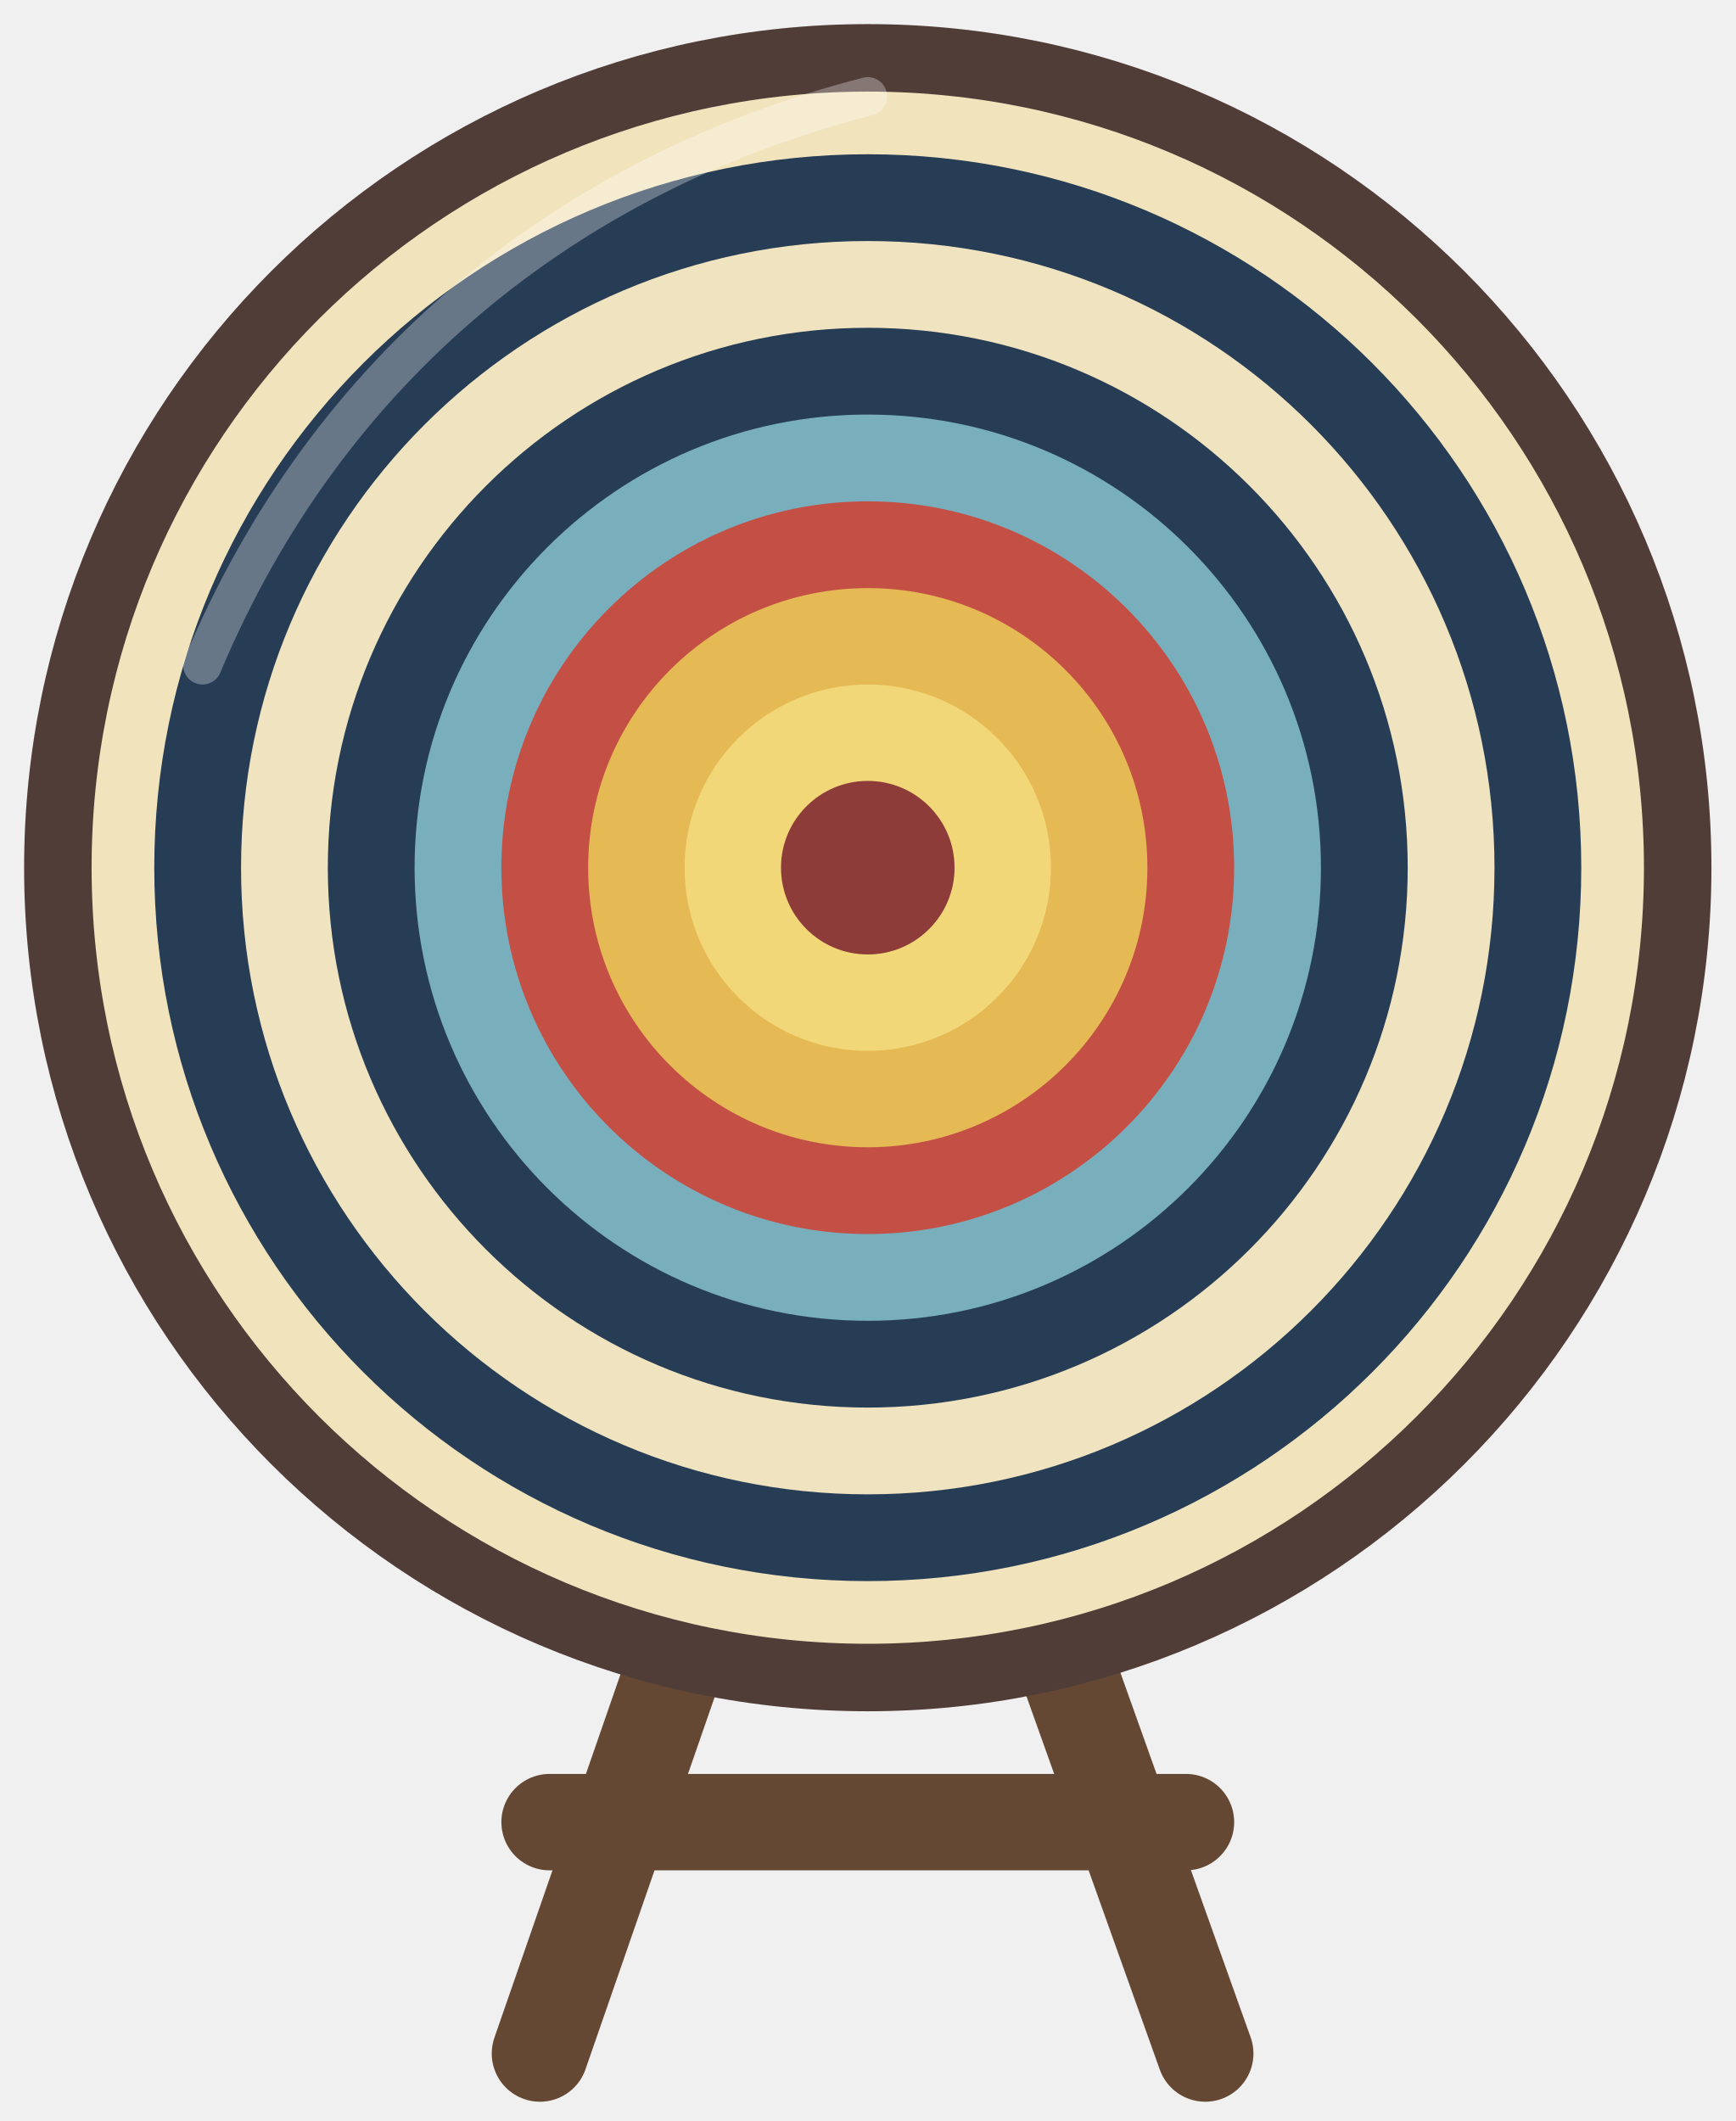
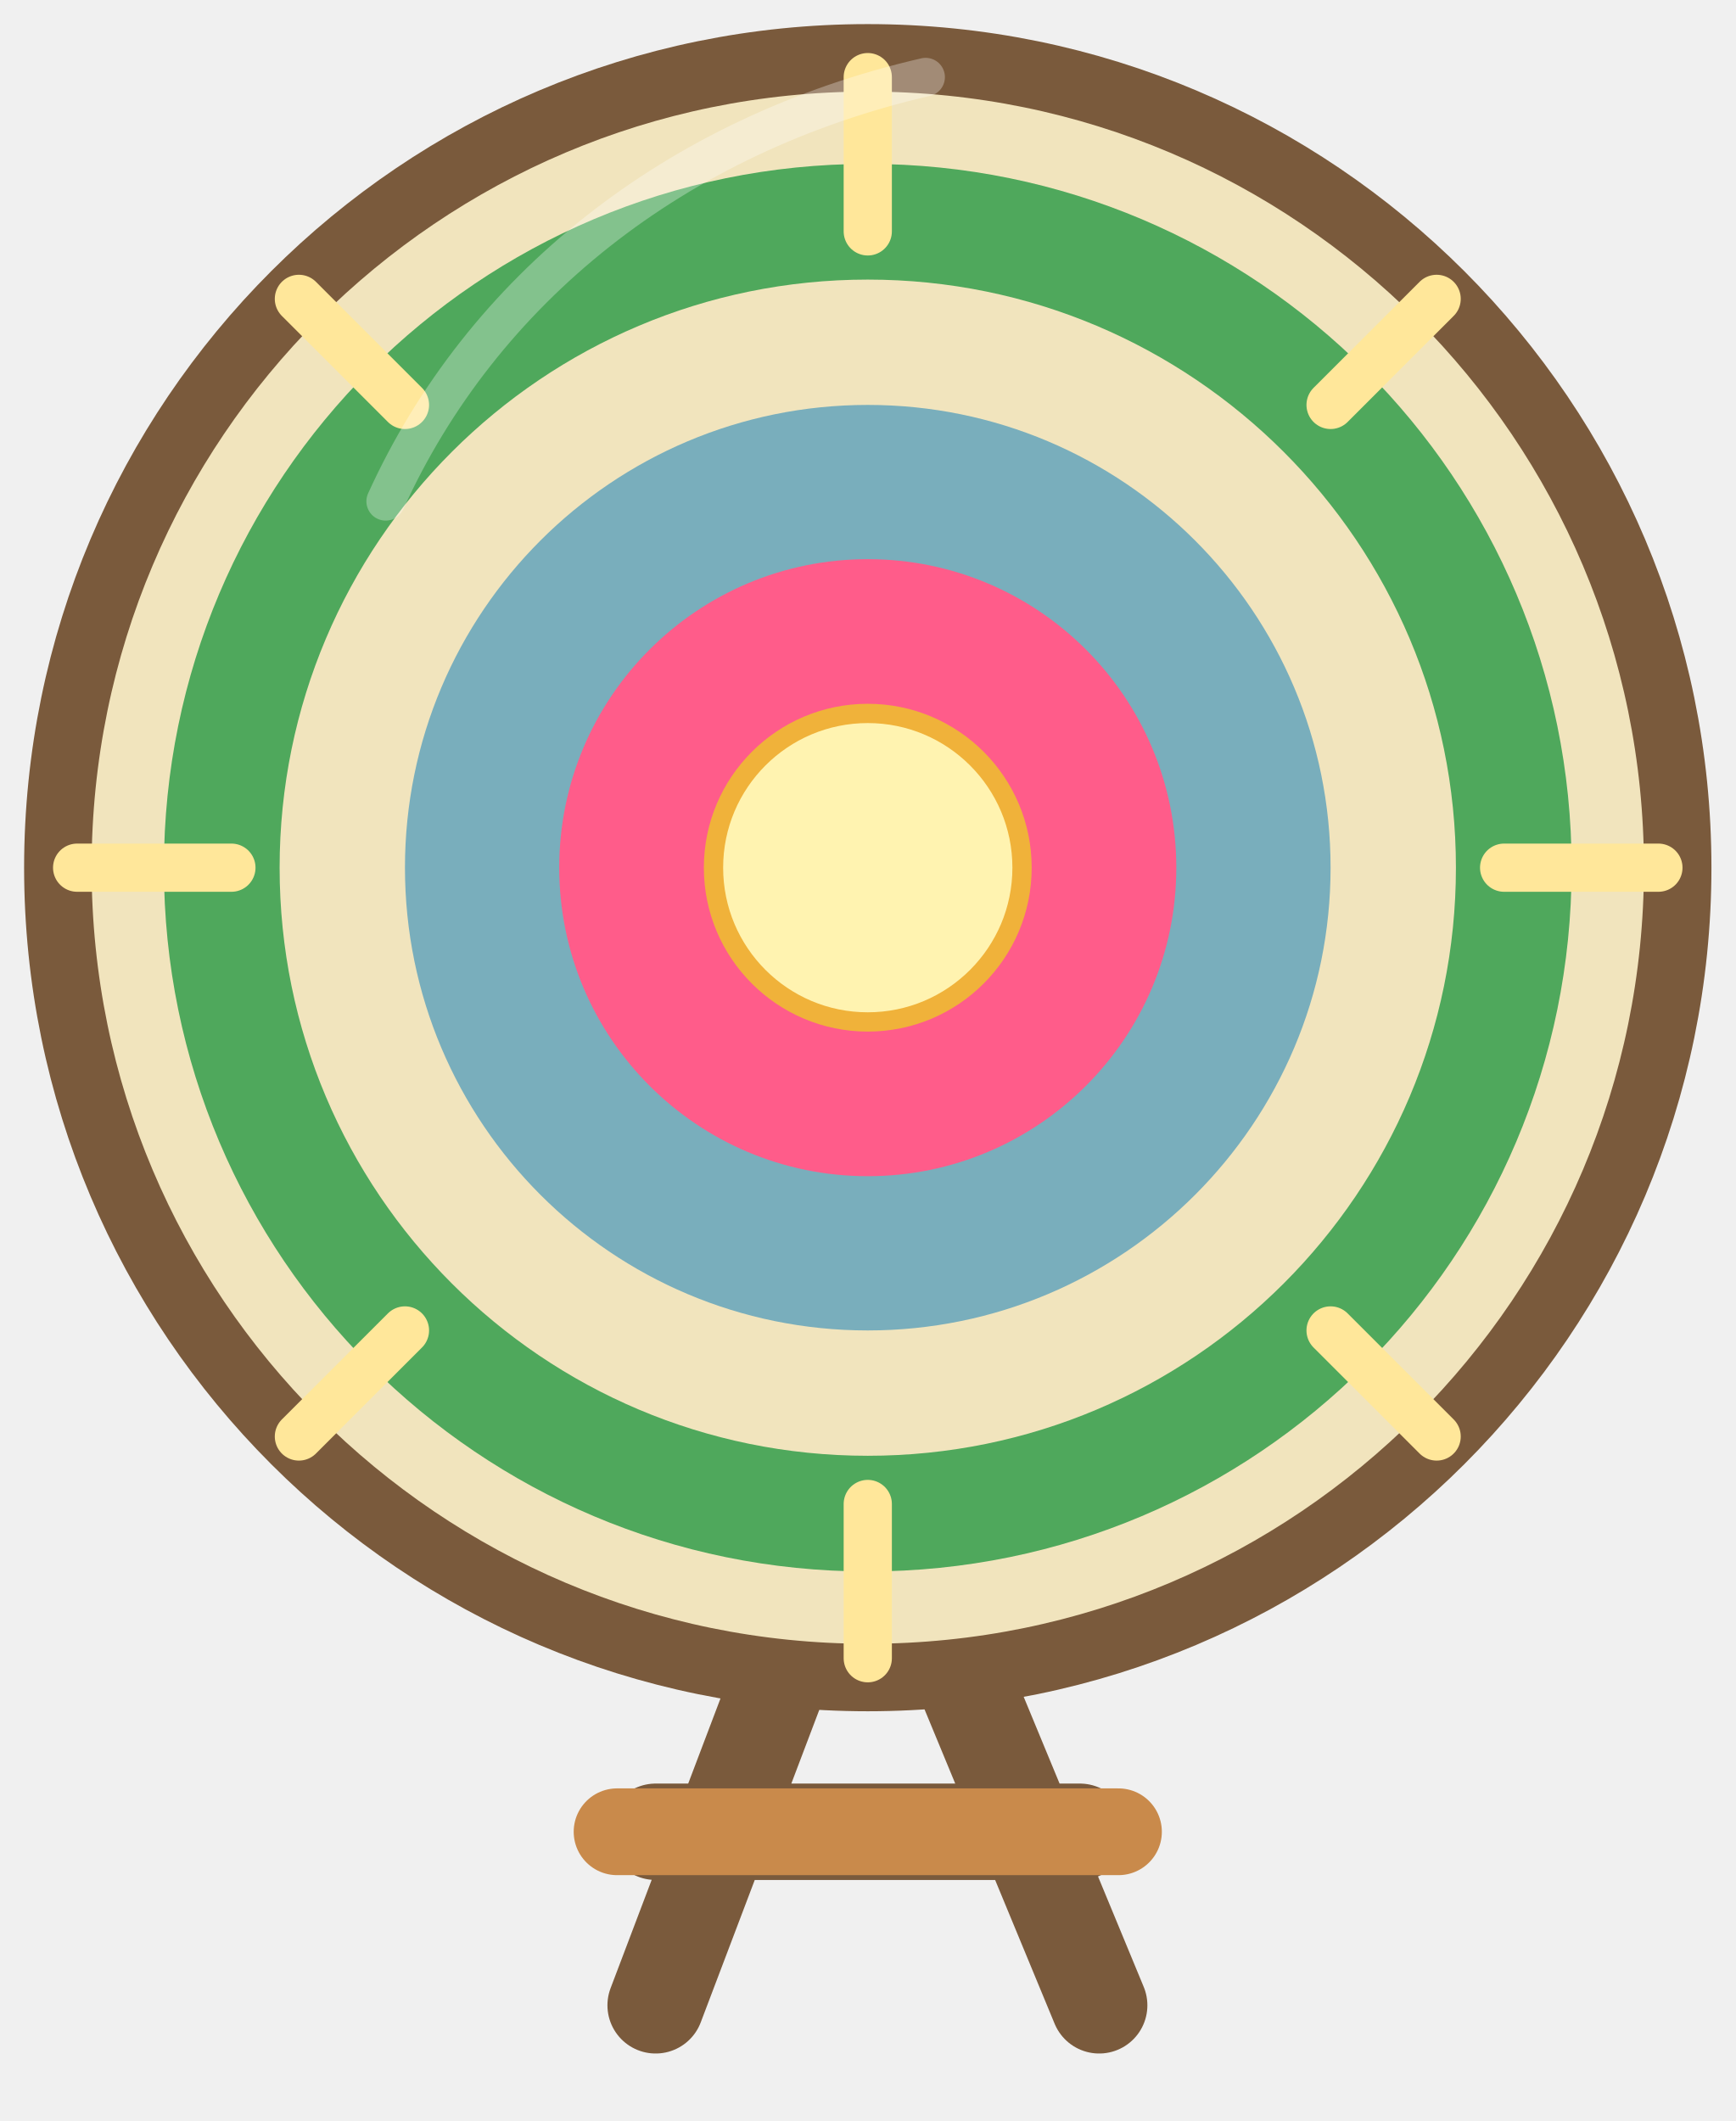
<svg xmlns="http://www.w3.org/2000/svg" viewBox="0 0 180 220">
-   <path d="m90 115-34 98m34-98 35 98m-68-24h66" fill="none" stroke="#644834" stroke-width="10" stroke-linecap="round" stroke-linejoin="round" />
-   <circle cx="90" cy="90" r="84" fill="#f1e4bd" stroke="#513d38" stroke-width="7" />
-   <circle cx="90" cy="90" r="74" fill="#273d56" />
-   <circle cx="90" cy="90" r="65" fill="#f0e3c0" />
-   <circle cx="90" cy="90" r="56" fill="#273d56" />
-   <circle cx="90" cy="90" r="47" fill="#79aebc" />
-   <circle cx="90" cy="90" r="38" fill="#c45045" />
-   <circle cx="90" cy="90" r="29" fill="#e5b954" />
-   <circle cx="90" cy="90" r="19" fill="#f2d779" />
-   <circle cx="90" cy="90" r="9" fill="#8d3c39" />
-   <path d="M21 69c13-31 38-51 69-59" fill="none" stroke="#fff" stroke-width="4" stroke-linecap="round" opacity=".3" />
+   <path d="M90 150 68 208m22-58 24 58m-46-18h44" fill="none" stroke="#7a5a3c" stroke-width="10" stroke-linecap="round" stroke-linejoin="round" />
+   <path d="M64 190h52" fill="none" stroke="#C98A4B" stroke-width="9" stroke-linecap="round" />
+   <circle cx="90" cy="90" r="84" fill="#F1E4BD" stroke="#7a5a3c" stroke-width="7" />
+   <circle cx="90" cy="90" r="73" fill="#4FA85C" />
+   <circle cx="90" cy="90" r="61" fill="#F1E4BD" />
+   <circle cx="90" cy="90" r="48" fill="#79AEBC" />
+   <circle cx="90" cy="90" r="32" fill="#FF5C8A" />
+   <circle cx="90" cy="90" r="16" fill="#FFF3B0" stroke="#f0b23a" stroke-width="2" />
+   <g stroke="#FFE79A" stroke-width="5" stroke-linecap="round">
+     <path d="M90 8v16M90 156v16M8 90h16M156 90h16" />
+     <path d="M31 31l11 11M149 31l-11 11M31 149l11-11M149 149l-11-11" />
+   </g>
+   <path d="M40 52c10-22 30-38 56-44" fill="none" stroke="#fff" stroke-width="4" stroke-linecap="round" opacity=".3" />
</svg>
